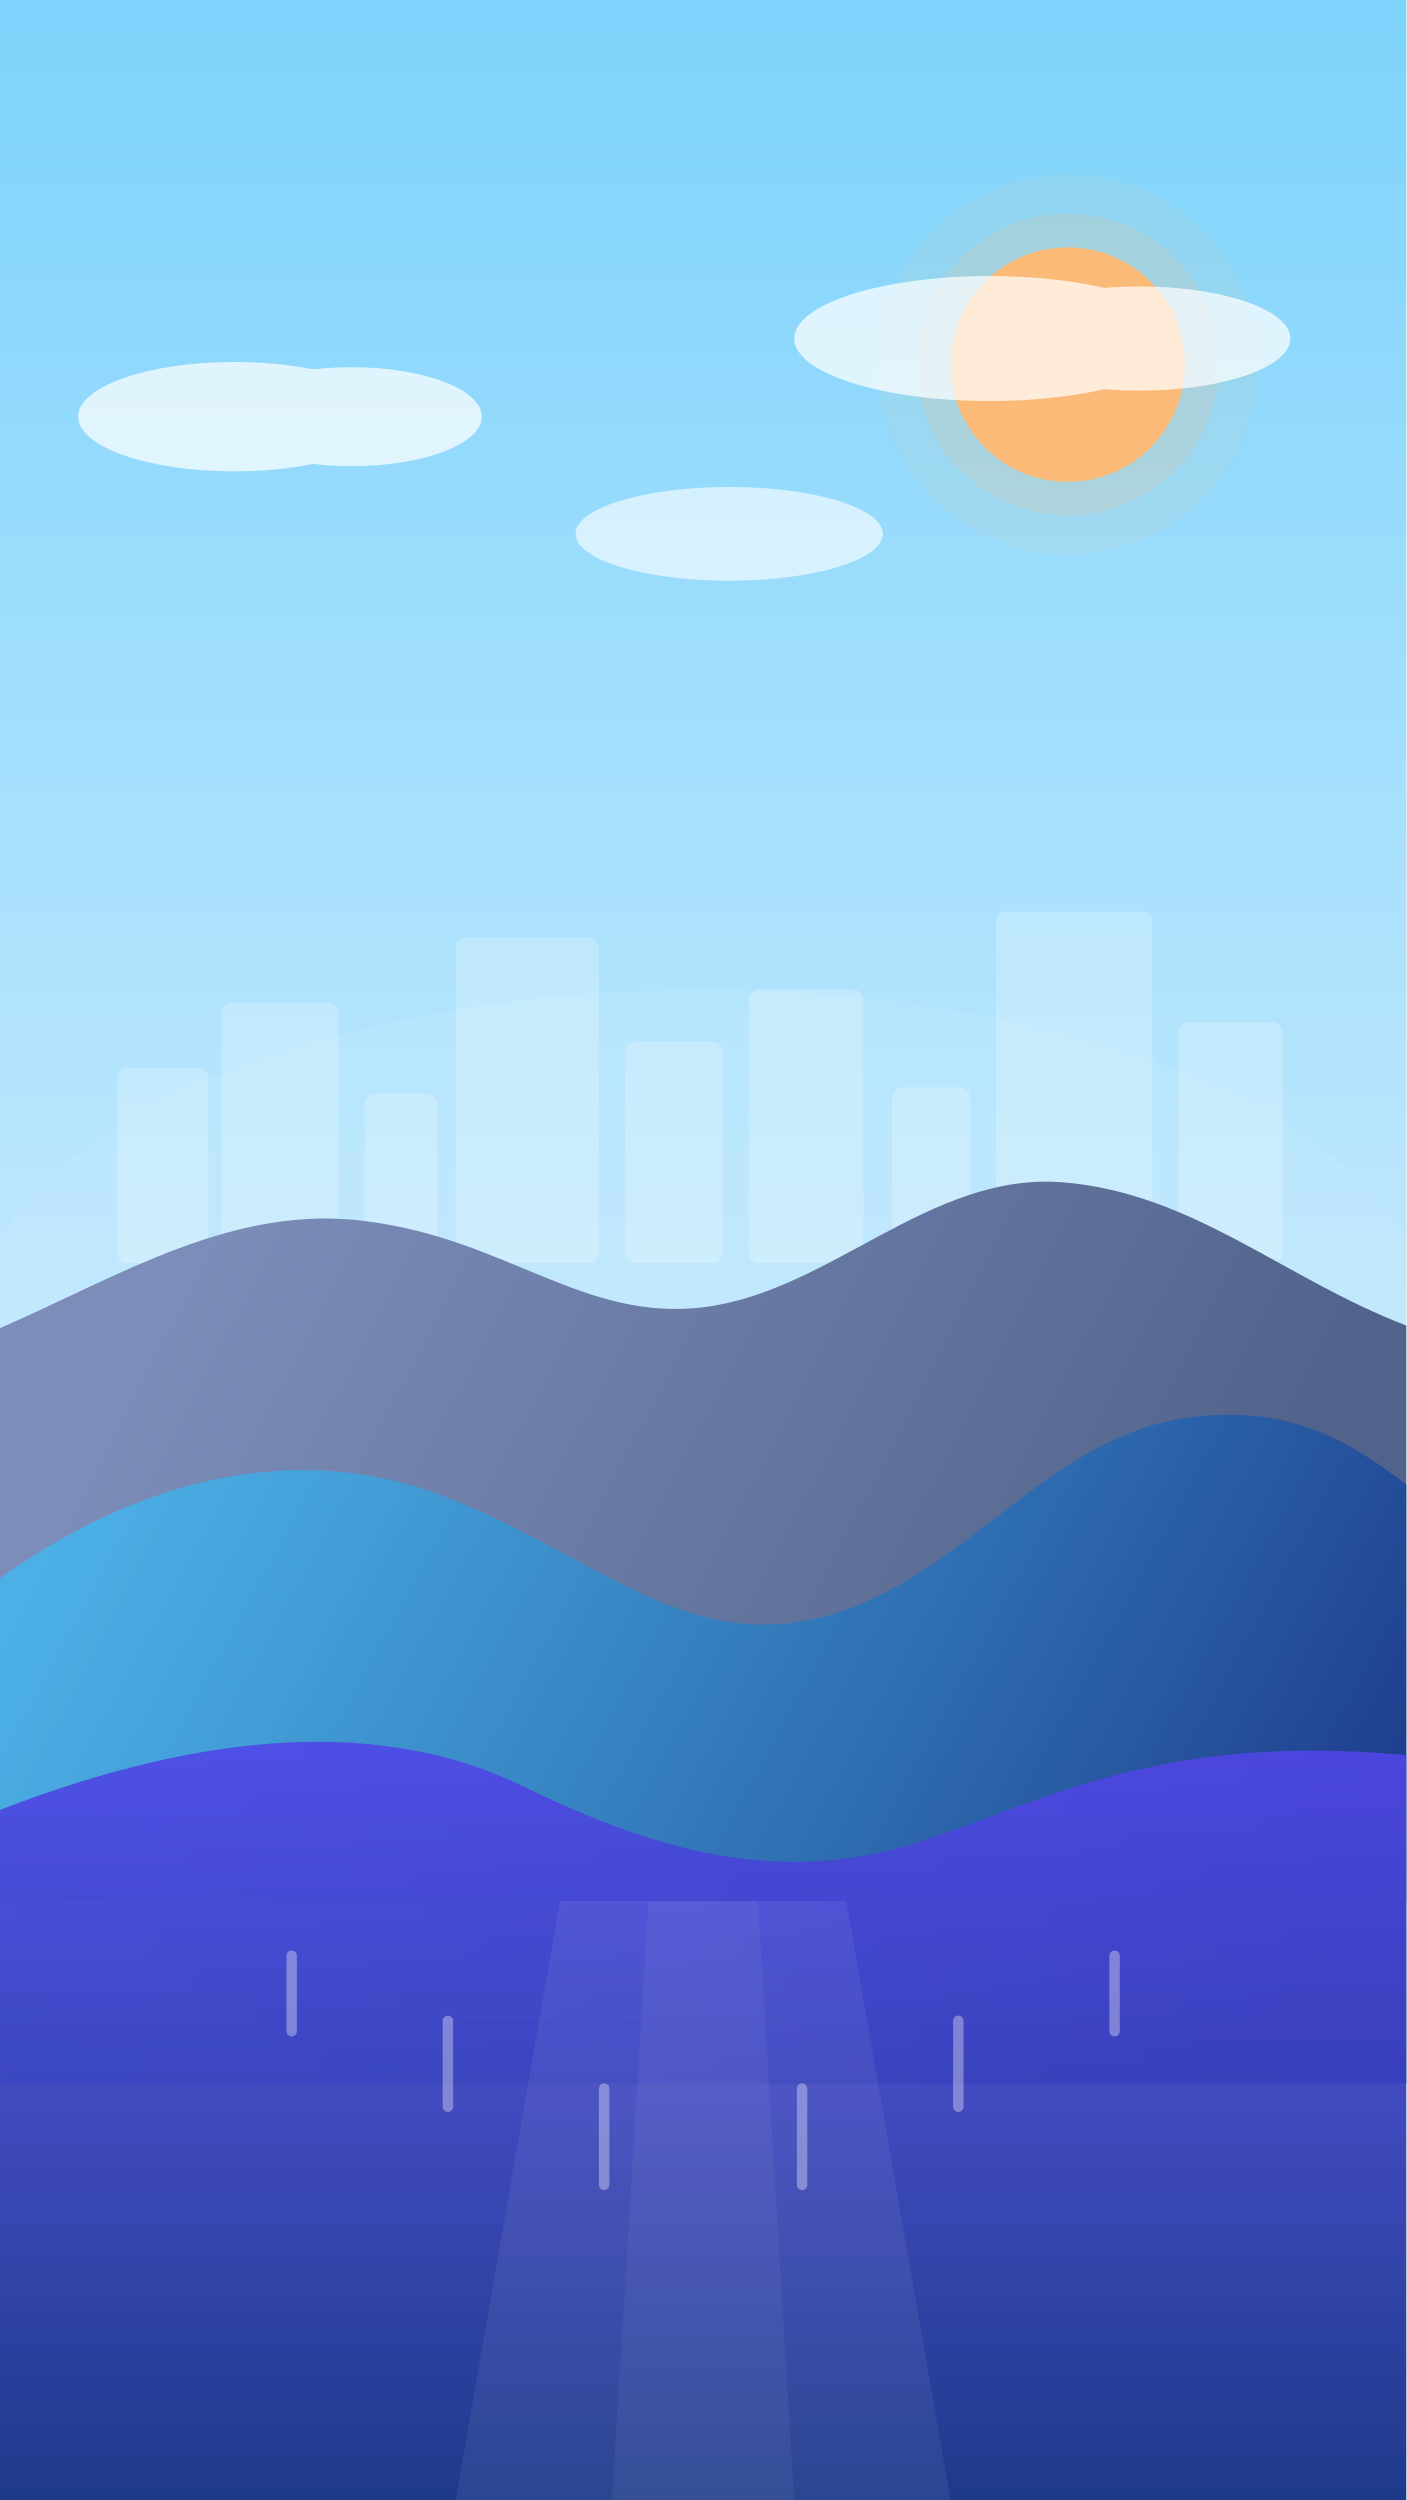
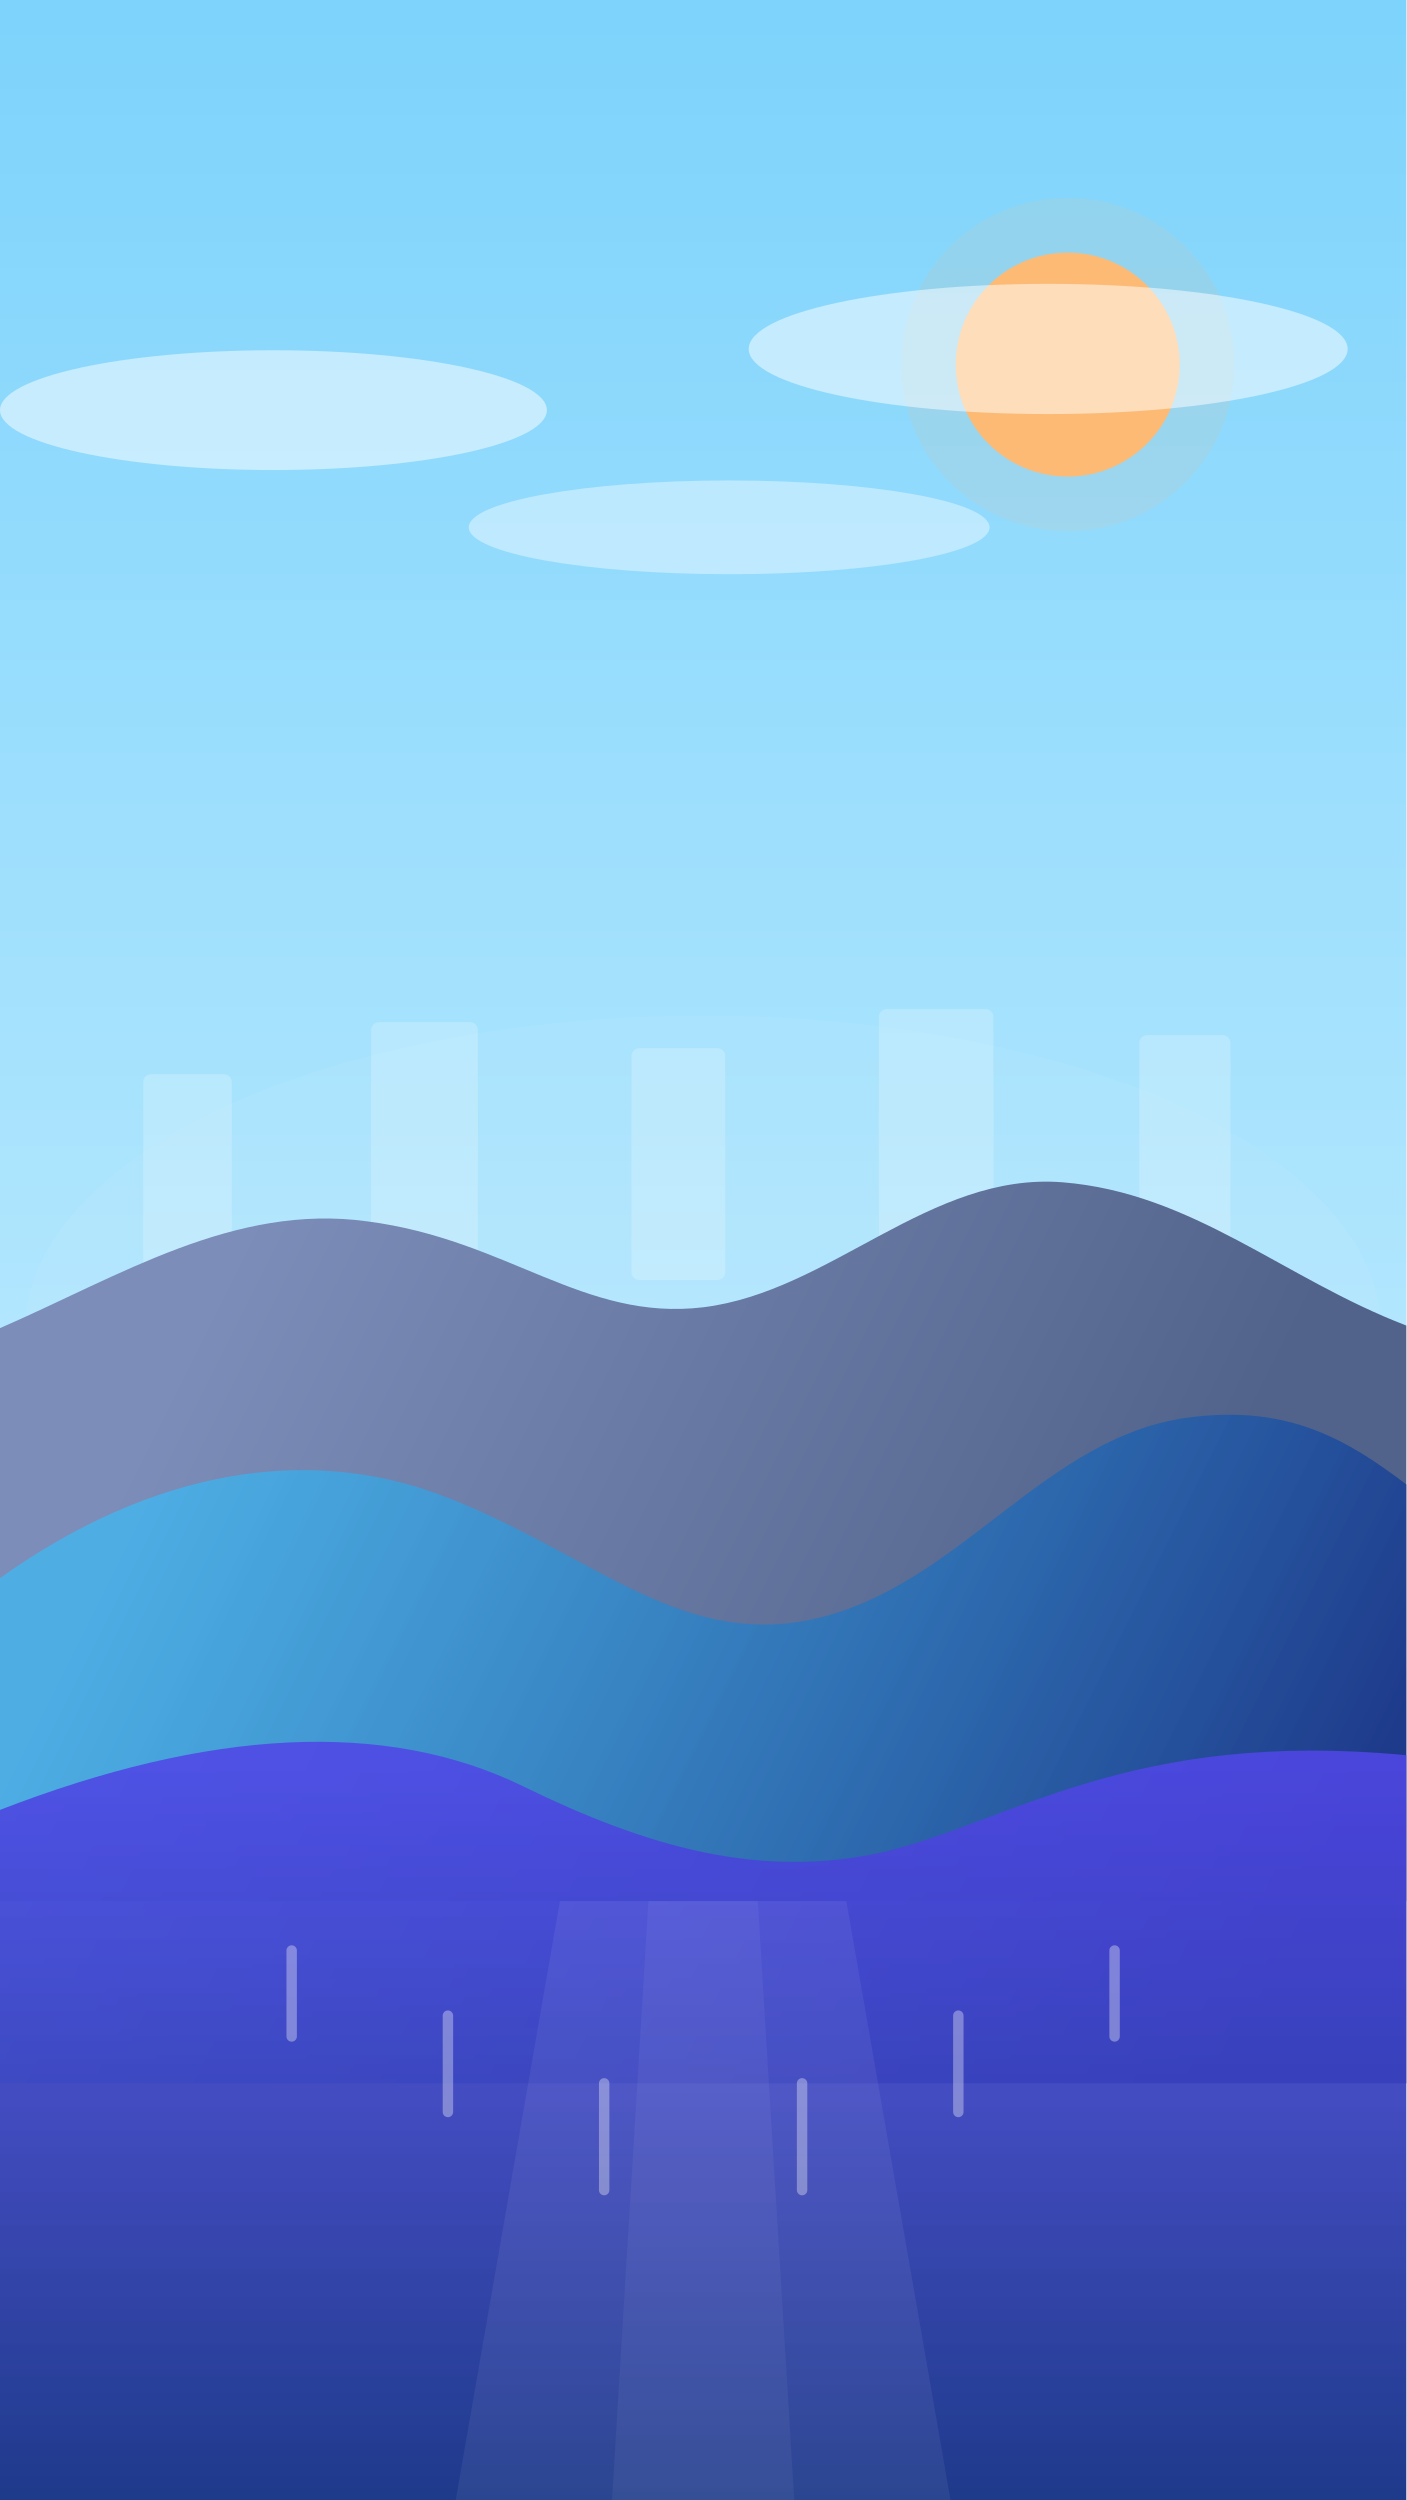
<svg xmlns="http://www.w3.org/2000/svg" width="1080" height="1920" viewBox="0 0 1080 1920" fill="none">
  <defs>
-     <linearGradient id="sky" x1="540" y1="0" x2="540" y2="1920" gradientUnits="userSpaceOnUse">
+     <linearGradient id="a" x1="540" y1="0" x2="540" y2="1920" gradientUnits="userSpaceOnUse">
      <stop stop-color="#7DD3FC" />
-       <stop offset="0.48" stop-color="#BAE6FD" />
      <stop offset="1" stop-color="#DFF7FF" />
    </linearGradient>
-     <linearGradient id="groundGrad" x1="540" y1="1240" x2="540" y2="1920" gradientUnits="userSpaceOnUse">
-       <stop stop-color="#4F46E5" />
-       <stop offset="1" stop-color="#1E3A8A" />
-     </linearGradient>
-     <linearGradient id="hillFar" x1="180" y1="900" x2="920" y2="1280" gradientUnits="userSpaceOnUse">
+     <linearGradient id="b" x1="200" y1="920" x2="880" y2="1260" gradientUnits="userSpaceOnUse">
      <stop stop-color="#7C8DB9" />
      <stop offset="1" stop-color="#52638B" />
    </linearGradient>
-     <linearGradient id="hillNear" x1="100" y1="1120" x2="980" y2="1600" gradientUnits="userSpaceOnUse">
-       <stop stop-color="#38BDF8" stop-opacity="0.70" />
+     <linearGradient id="c" x1="120" y1="1140" x2="960" y2="1560" gradientUnits="userSpaceOnUse">
+       <stop stop-color="#38BDF8" stop-opacity="0.68" />
      <stop offset="1" stop-color="#1E3A8A" />
    </linearGradient>
-     <linearGradient id="track" x1="540" y1="1350" x2="540" y2="1920" gradientUnits="userSpaceOnUse">
-       <stop stop-color="#4F46E5" stop-opacity="0.9" />
+     <linearGradient id="d" x1="540" y1="1360" x2="540" y2="1920" gradientUnits="userSpaceOnUse">
+       <stop stop-color="#4F46E5" stop-opacity="0.88" />
      <stop offset="1" stop-color="#1E3A8A" />
    </linearGradient>
  </defs>
-   <rect width="1080" height="1920" fill="url(#sky)" />
-   <ellipse cx="540" cy="1020" rx="560" ry="260" fill="#FFFFFF" opacity="0.06" />
-   <g opacity="0.98">
-     <circle cx="820" cy="280" r="90" fill="#FDBA74" />
-     <circle cx="820" cy="280" r="116" fill="#FDBA74" opacity="0.16" />
-     <circle cx="820" cy="280" r="146" fill="#FDBA74" opacity="0.08" />
+   <rect width="1080" height="1920" fill="url(#a)" />
+   <ellipse cx="540" cy="1020" rx="520" ry="240" fill="#FFF" opacity="0.05" />
+   <circle cx="820" cy="280" r="86" fill="#FDBA74" />
+   <ellipse cx="820" cy="280" rx="128" ry="128" fill="#FDBA74" opacity="0.11" />
+   <ellipse cx="210" cy="315" rx="210" ry="46" fill="#FFF" opacity="0.5" />
+   <ellipse cx="805" cy="268" rx="230" ry="50" fill="#FFF" opacity="0.5" />
+   <ellipse cx="560" cy="405" rx="200" ry="36" fill="#FFF" opacity="0.4" />
+   <g opacity="0.2" fill="#FFF">
+     <rect x="110" y="825" width="68" height="158" rx="6" />
+     <rect x="285" y="785" width="82" height="198" rx="6" />
+     <rect x="485" y="805" width="72" height="178" rx="6" />
+     <rect x="675" y="775" width="88" height="208" rx="6" />
+     <rect x="875" y="795" width="70" height="182" rx="6" />
  </g>
-   <g opacity="0.72">
-     <ellipse cx="180" cy="320" rx="120" ry="42" fill="#FFFFFF" />
-     <ellipse cx="270" cy="320" rx="100" ry="38" fill="#FFFFFF" />
-     <ellipse cx="760" cy="260" rx="150" ry="48" fill="#FFFFFF" />
-     <ellipse cx="875" cy="260" rx="116" ry="40" fill="#FFFFFF" />
-     <ellipse cx="560" cy="410" rx="118" ry="36" fill="#FFFFFF" opacity="0.84" />
-   </g>
-   <g opacity="0.22">
-     <rect x="90" y="820" width="70" height="150" rx="8" fill="#FFFFFF" />
-     <rect x="170" y="770" width="90" height="200" rx="8" fill="#FFFFFF" />
-     <rect x="280" y="840" width="56" height="130" rx="8" fill="#FFFFFF" />
-     <rect x="350" y="720" width="110" height="250" rx="8" fill="#FFFFFF" />
-     <rect x="480" y="800" width="75" height="170" rx="8" fill="#FFFFFF" />
-     <rect x="575" y="760" width="88" height="210" rx="8" fill="#FFFFFF" />
-     <rect x="685" y="835" width="60" height="135" rx="8" fill="#FFFFFF" />
-     <rect x="765" y="700" width="120" height="270" rx="8" fill="#FFFFFF" />
-     <rect x="905" y="785" width="80" height="185" rx="8" fill="#FFFFFF" />
-   </g>
-   <path d="M0 1020C92 980 180 924 282 938C390 952 448 1015 540 1004C638 992 714 900 816 908C916 916 986 982 1080 1018V1460H0V1020Z" fill="url(#hillFar)" />
-   <path d="M0 1212C118 1128 236 1110 338 1148C452 1191 520 1265 622 1244C738 1220 802 1100 918 1088C990 1080 1034 1105 1080 1140V1600H0V1212Z" fill="url(#hillNear)" />
-   <path d="M0 1390C160 1328 296 1320 402 1372C496 1418 584 1444 680 1422C778 1398 870 1328 1080 1348V1920H0V1390Z" fill="url(#track)" />
+   <path d="M0 1020C92 980 180 924 282 938C390 952 448 1015 540 1004C638 992 714 900 816 908C916 916 986 982 1080 1018V1460H0V1020Z" fill="url(#b)" />
+   <path d="M0 1212C118 1128 236 1110 338 1148C452 1191 520 1265 622 1244C738 1220 802 1100 918 1088C990 1080 1034 1105 1080 1140V1600H0V1212Z" fill="url(#c)" />
+   <path d="M0 1390C160 1328 296 1320 402 1372C496 1418 584 1444 680 1422C778 1398 870 1328 1080 1348V1920H0V1390Z" fill="url(#d)" />
  <path d="M430 1460L350 1920H730L650 1460H430Z" fill="#F8FAFC" opacity="0.06" />
  <path d="M498 1460L470 1920H610L582 1460H498Z" fill="#F8FAFC" opacity="0.05" />
-   <g opacity="0.35">
-     <rect x="220" y="1498" width="8" height="66" rx="4" fill="#F8FAFC" />
-     <rect x="340" y="1548" width="8" height="74" rx="4" fill="#F8FAFC" />
-     <rect x="460" y="1600" width="8" height="82" rx="4" fill="#F8FAFC" />
-     <rect x="612" y="1600" width="8" height="82" rx="4" fill="#F8FAFC" />
-     <rect x="732" y="1548" width="8" height="74" rx="4" fill="#F8FAFC" />
-     <rect x="852" y="1498" width="8" height="66" rx="4" fill="#F8FAFC" />
-   </g>
+   <path d="M224 1498v66M344 1548v74M464 1600v82M616 1600v82M736 1548v74M856 1498v66" stroke="#F8FAFC" stroke-width="8" stroke-linecap="round" opacity="0.35" />
</svg>
